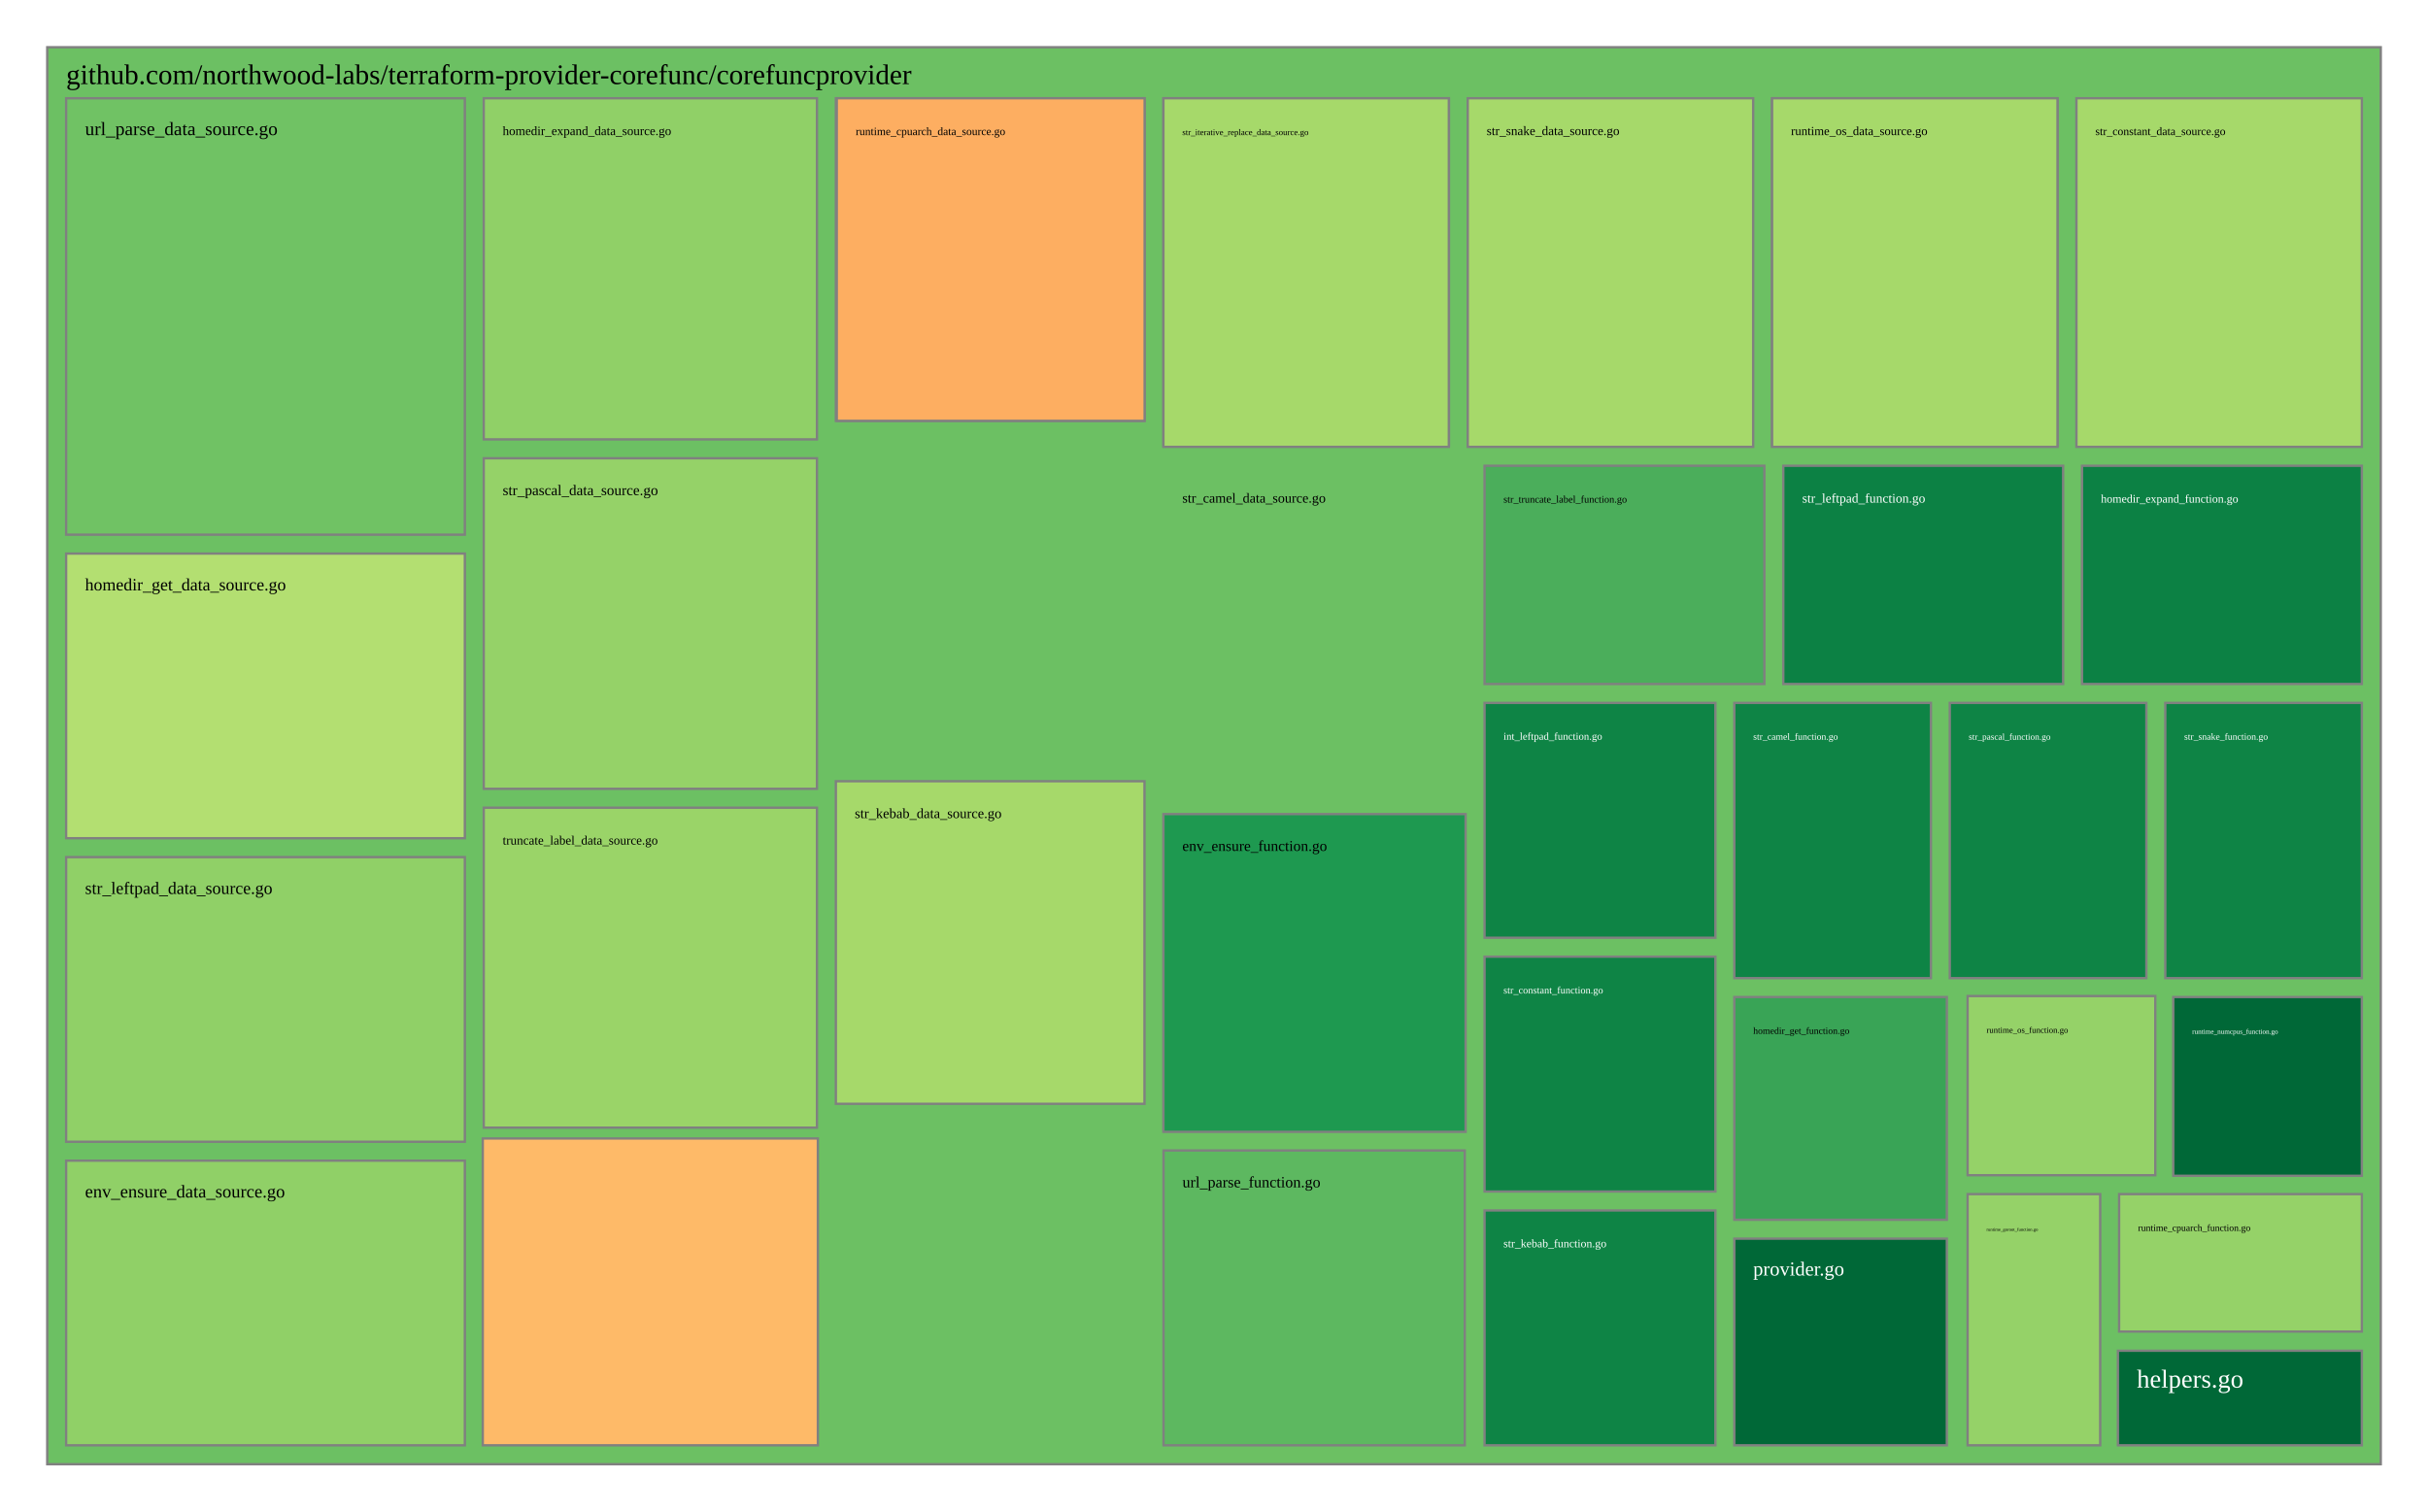
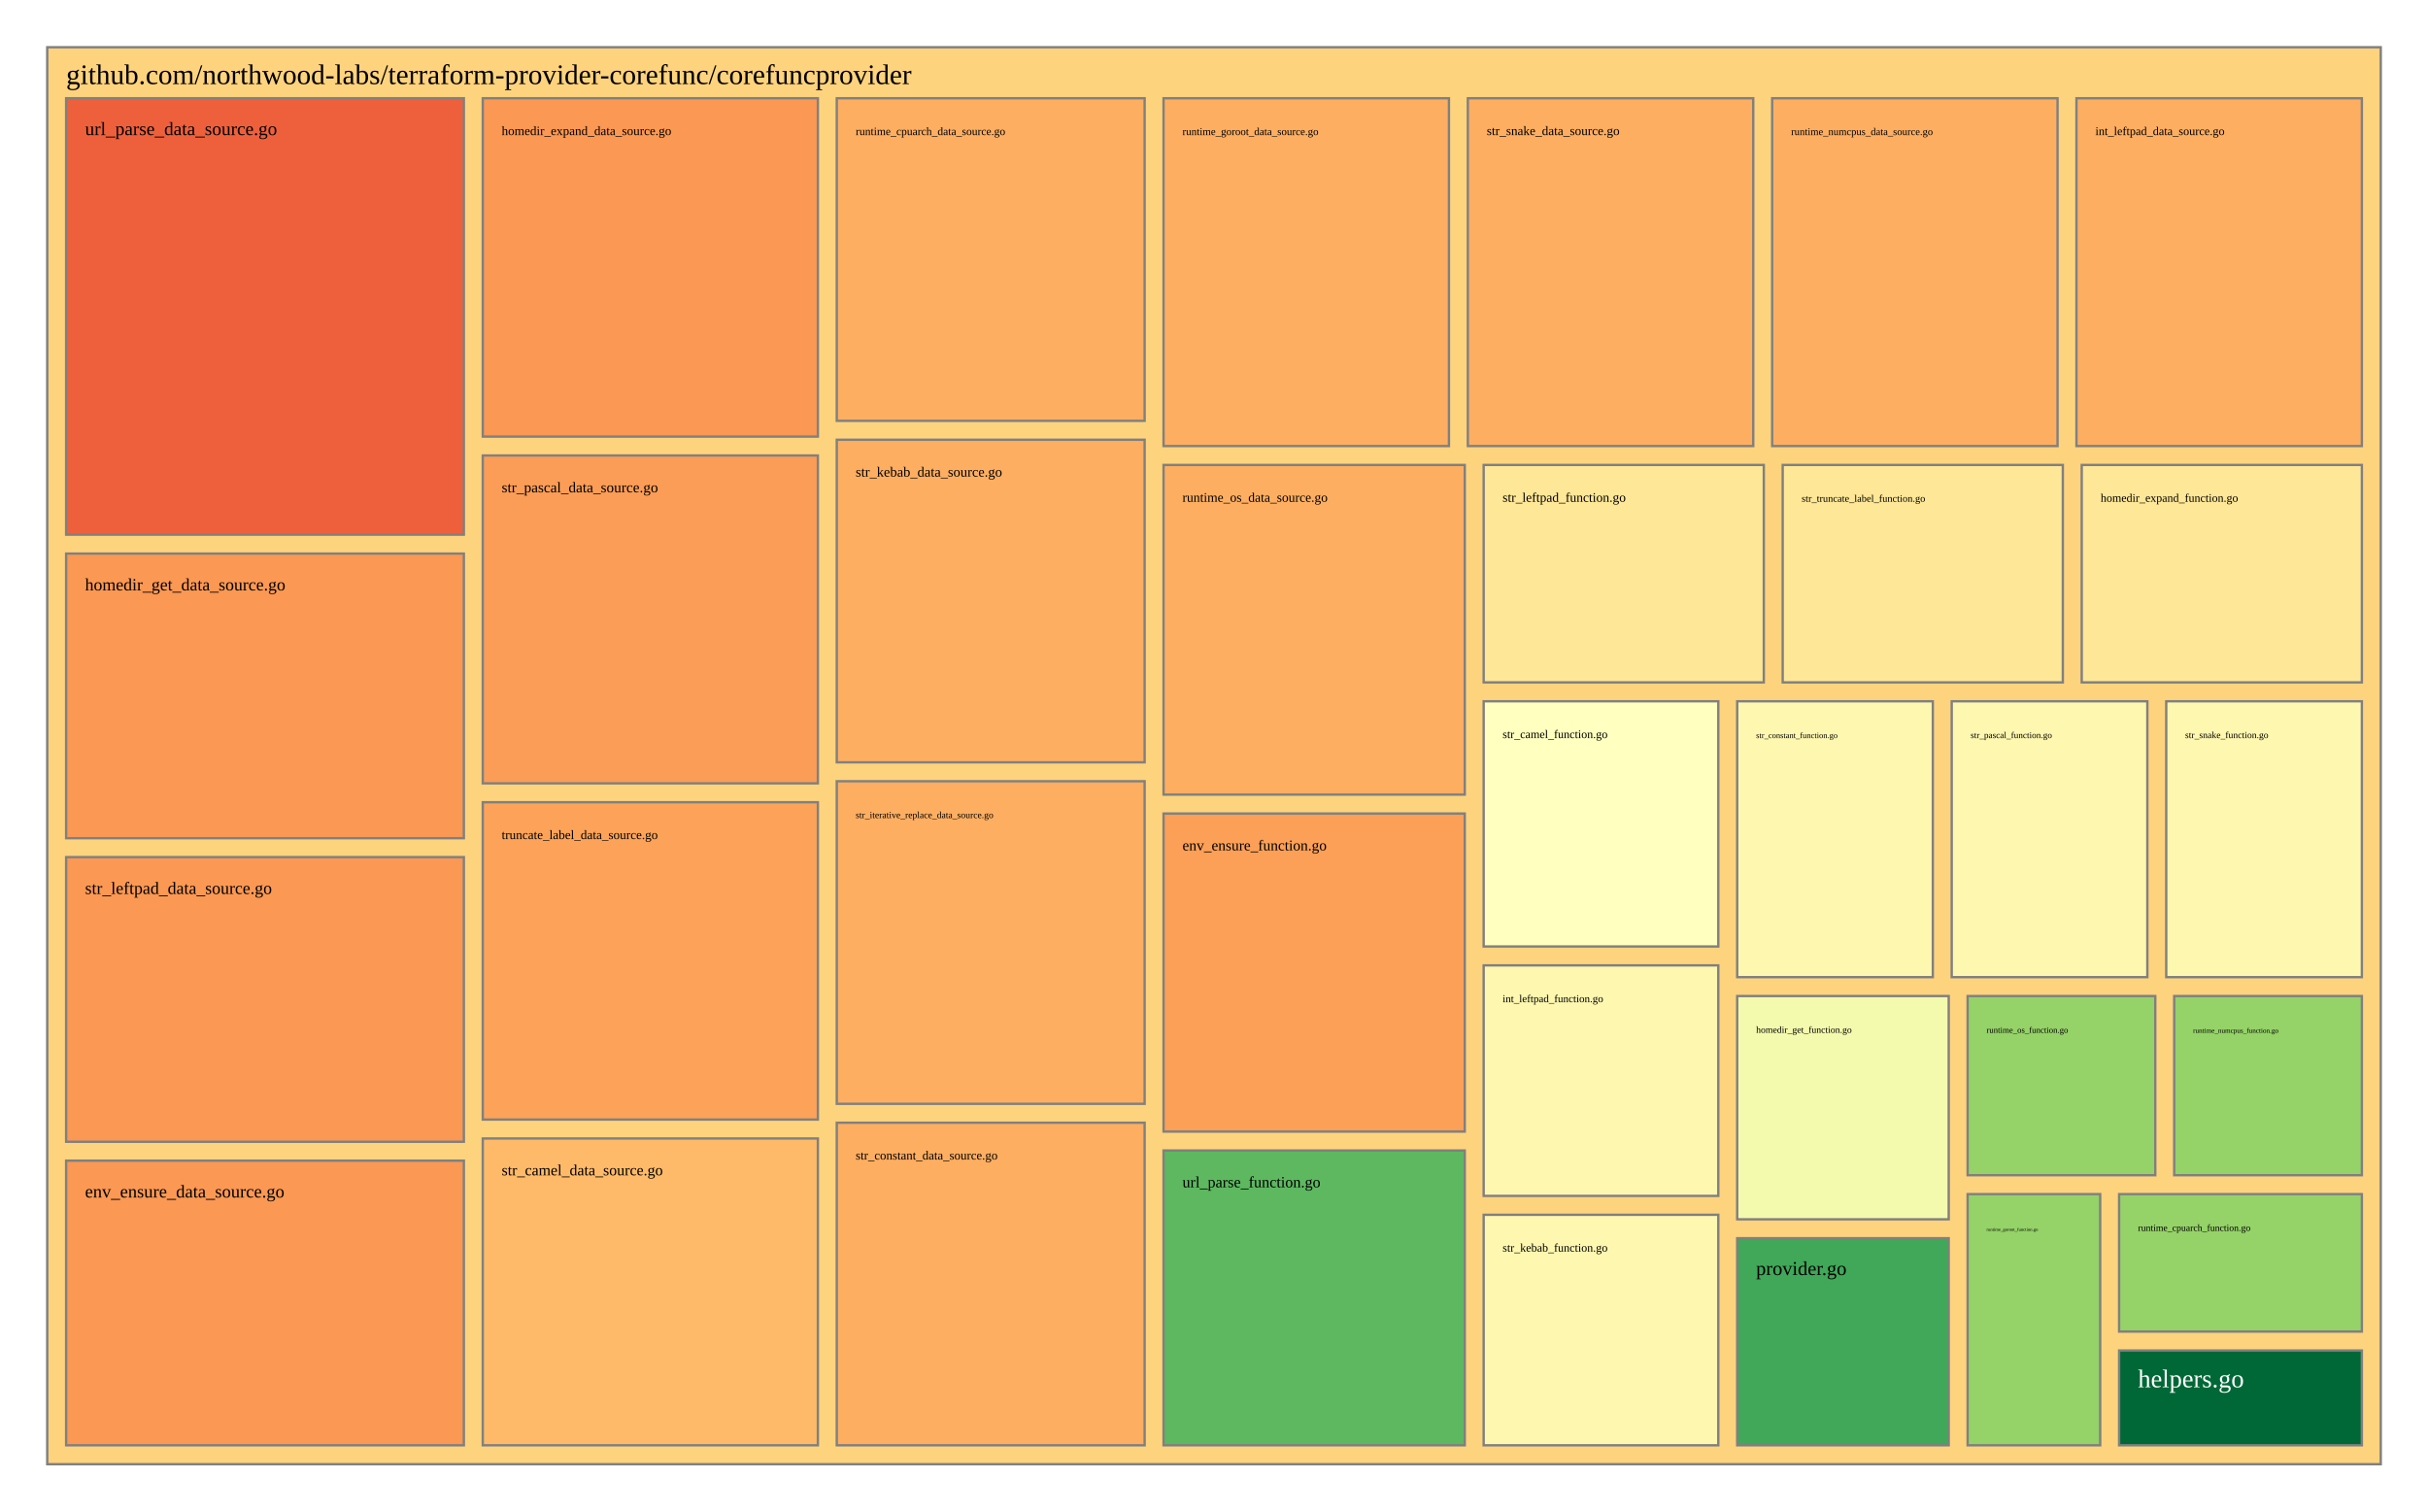
<svg xmlns="http://www.w3.org/2000/svg" viewBox="0 0 1028 640" style="background: white none repeat scroll 0% 0%;">
  <g>
-     <rect x="20" y="20" width="988" height="600" style="fill: rgba(108, 192, 99, 65535);opacity:1;fill-opacity:1;stroke:rgba(128,128,128,65535);stroke-width:1px;stroke-opacity:1;" />
+     <rect x="20" y="20" width="988" height="600" style="fill: rgba(254, 211, 125, 65535);opacity:1;fill-opacity:1;stroke:rgba(128,128,128,65535);stroke-width:1px;stroke-opacity:1;" />
    <text data-notex="1" text-anchor="start" transform="translate(28,35.6) scale(1)" style="font-family: Open Sans, verdana, arial, sans-serif !important; font-size: 12px; fill: rgb(0, 0, 0, 65535); fill-opacity: 1; white-space: pre;" data-math="N">github.com/northwood-labs/terraform-provider-corefunc/corefuncprovider</text>
  </g>
  <g>
-     <rect x="28" y="491.467" width="168.816" height="120.533" style="fill: rgba(144, 208, 103, 65535);opacity:1;fill-opacity:1;stroke:rgba(128,128,128,65535);stroke-width:1px;stroke-opacity:1;" />
-     <text data-notex="1" text-anchor="start" transform="translate(36,507.0667) scale(0.636733)" style="font-family: Open Sans, verdana, arial, sans-serif !important; font-size: 12px; fill: rgb(0, 0, 0, 65535); fill-opacity: 1; white-space: pre;" data-math="N">env_ensure_data_source.go</text>
+     <rect x="28" y="491.467" width="168.4" height="120.533" style="fill: rgba(251, 152, 83, 65535);opacity:1;fill-opacity:1;stroke:rgba(128,128,128,65535);stroke-width:1px;stroke-opacity:1;" />
+     <text data-notex="1" text-anchor="start" transform="translate(36,507.0667) scale(0.635)" style="font-family: Open Sans, verdana, arial, sans-serif !important; font-size: 12px; fill: rgb(0, 0, 0, 65535); fill-opacity: 1; white-space: pre;" data-math="N">env_ensure_data_source.go</text>
  </g>
  <g>
-     <rect x="492.575" y="344.704" width="127.971" height="134.564" style="fill: rgba(30, 153, 80, 65535);opacity:1;fill-opacity:1;stroke:rgba(128,128,128,65535);stroke-width:1px;stroke-opacity:1;" />
-     <text data-notex="1" text-anchor="start" transform="translate(500.5755,360.3036) scale(0.530165)" style="font-family: Open Sans, verdana, arial, sans-serif !important; font-size: 12px; fill: rgb(0, 0, 0, 65535); fill-opacity: 1; white-space: pre;" data-math="N">env_ensure_function.go</text>
+     <rect x="492.635" y="344.477" width="127.539" height="134.682" style="fill: rgba(252, 159, 87, 65535);opacity:1;fill-opacity:1;stroke:rgba(128,128,128,65535);stroke-width:1px;stroke-opacity:1;" />
+     <text data-notex="1" text-anchor="start" transform="translate(500.6353,360.0769) scale(0.528122)" style="font-family: Open Sans, verdana, arial, sans-serif !important; font-size: 12px; fill: rgb(0, 0, 0, 65535); fill-opacity: 1; white-space: pre;" data-math="N">env_ensure_function.go</text>
  </g>
  <g>
-     <rect x="896.716" y="571.947" width="103.284" height="40.053" style="fill: rgba(0, 104, 55, 65535);opacity:1;fill-opacity:1;stroke:rgba(128,128,128,65535);stroke-width:1px;stroke-opacity:1;" />
-     <text data-notex="1" text-anchor="start" transform="translate(904.7161,587.5475) scale(0.909207)" style="font-family: Open Sans, verdana, arial, sans-serif !important; font-size: 12px; fill: rgb(255, 255, 255, 65535); fill-opacity: 1; white-space: pre;" data-math="N">helpers.go</text>
+     <rect x="897.213" y="571.846" width="102.787" height="40.154" style="fill: rgba(0, 104, 55, 65535);opacity:1;fill-opacity:1;stroke:rgba(128,128,128,65535);stroke-width:1px;stroke-opacity:1;" />
+     <text data-notex="1" text-anchor="start" transform="translate(905.2125,587.4457) scale(0.904036)" style="font-family: Open Sans, verdana, arial, sans-serif !important; font-size: 12px; fill: rgb(255, 255, 255, 65535); fill-opacity: 1; white-space: pre;" data-math="N">helpers.go</text>
  </g>
  <g>
-     <rect x="204.816" y="41.6" width="141.08" height="144.447" style="fill: rgba(144, 208, 103, 65535);opacity:1;fill-opacity:1;stroke:rgba(128,128,128,65535);stroke-width:1px;stroke-opacity:1;" />
-     <text data-notex="1" text-anchor="start" transform="translate(212.816,57.2) scale(0.449282)" style="font-family: Open Sans, verdana, arial, sans-serif !important; font-size: 12px; fill: rgb(0, 0, 0, 65535); fill-opacity: 1; white-space: pre;" data-math="N">homedir_expand_data_source.go</text>
+     <rect x="204.4" y="41.6" width="141.882" height="143.274" style="fill: rgba(251, 152, 83, 65535);opacity:1;fill-opacity:1;stroke:rgba(128,128,128,65535);stroke-width:1px;stroke-opacity:1;" />
+     <text data-notex="1" text-anchor="start" transform="translate(212.4,57.2) scale(0.452164)" style="font-family: Open Sans, verdana, arial, sans-serif !important; font-size: 12px; fill: rgb(0, 0, 0, 65535); fill-opacity: 1; white-space: pre;" data-math="N">homedir_expand_data_source.go</text>
  </g>
  <g>
-     <rect x="881.515" y="197.223" width="118.485" height="92.409" style="fill: rgba(12, 129, 68, 65535);opacity:1;fill-opacity:1;stroke:rgba(128,128,128,65535);stroke-width:1px;stroke-opacity:1;" />
-     <text data-notex="1" text-anchor="start" transform="translate(889.5155,212.8233) scale(0.410595)" style="font-family: Open Sans, verdana, arial, sans-serif !important; font-size: 12px; fill: rgb(255, 255, 255, 65535); fill-opacity: 1; white-space: pre;" data-math="N">homedir_expand_function.go</text>
+     <rect x="881.392" y="196.875" width="118.608" height="92.075" style="fill: rgba(254, 231, 150, 65535);opacity:1;fill-opacity:1;stroke:rgba(128,128,128,65535);stroke-width:1px;stroke-opacity:1;" />
+     <text data-notex="1" text-anchor="start" transform="translate(889.3915,212.4752) scale(0.411092)" style="font-family: Open Sans, verdana, arial, sans-serif !important; font-size: 12px; fill: rgb(0, 0, 0, 65535); fill-opacity: 1; white-space: pre;" data-math="N">homedir_expand_function.go</text>
  </g>
  <g>
-     <rect x="28" y="234.4" width="168.816" height="120.533" style="fill: rgba(179, 223, 113, 65535);opacity:1;fill-opacity:1;stroke:rgba(128,128,128,65535);stroke-width:1px;stroke-opacity:1;" />
-     <text data-notex="1" text-anchor="start" transform="translate(36,250) scale(0.612244)" style="font-family: Open Sans, verdana, arial, sans-serif !important; font-size: 12px; fill: rgb(0, 0, 0, 65535); fill-opacity: 1; white-space: pre;" data-math="N">homedir_get_data_source.go</text>
+     <rect x="28" y="234.4" width="168.4" height="120.533" style="fill: rgba(251, 152, 83, 65535);opacity:1;fill-opacity:1;stroke:rgba(128,128,128,65535);stroke-width:1px;stroke-opacity:1;" />
+     <text data-notex="1" text-anchor="start" transform="translate(36,250) scale(0.610577)" style="font-family: Open Sans, verdana, arial, sans-serif !important; font-size: 12px; fill: rgb(0, 0, 0, 65535); fill-opacity: 1; white-space: pre;" data-math="N">homedir_get_data_source.go</text>
  </g>
  <g>
-     <rect x="734.296" y="422.184" width="89.993" height="94.319" style="fill: rgba(57, 164, 86, 65535);opacity:1;fill-opacity:1;stroke:rgba(128,128,128,65535);stroke-width:1px;stroke-opacity:1;" />
-     <text data-notex="1" text-anchor="start" transform="translate(742.2957,437.7838) scale(0.335113)" style="font-family: Open Sans, verdana, arial, sans-serif !important; font-size: 12px; fill: rgb(0, 0, 0, 65535); fill-opacity: 1; white-space: pre;" data-math="N">homedir_get_function.go</text>
+     <rect x="735.517" y="421.765" width="89.556" height="94.535" style="fill: rgba(244, 250, 173, 65535);opacity:1;fill-opacity:1;stroke:rgba(128,128,128,65535);stroke-width:1px;stroke-opacity:1;" />
+     <text data-notex="1" text-anchor="start" transform="translate(743.5166,437.365) scale(0.333133)" style="font-family: Open Sans, verdana, arial, sans-serif !important; font-size: 12px; fill: rgb(0, 0, 0, 65535); fill-opacity: 1; white-space: pre;" data-math="N">homedir_get_function.go</text>
  </g>
  <g>
-     <rect x="353.896" y="41.6" width="130.679" height="136.6" style="fill: rgba(166, 217, 106, 65535);opacity:1;fill-opacity:1;stroke:rgba(128,128,128,65535);stroke-width:1px;stroke-opacity:1;" />
-     <text data-notex="1" text-anchor="start" transform="translate(361.8962,57.2) scale(0.459452)" style="font-family: Open Sans, verdana, arial, sans-serif !important; font-size: 12px; fill: rgb(0, 0, 0, 65535); fill-opacity: 1; white-space: pre;" data-math="N">int_leftpad_data_source.go</text>
+     <rect x="879.159" y="41.6" width="120.841" height="147.275" style="fill: rgba(253, 174, 97, 65535);opacity:1;fill-opacity:1;stroke:rgba(128,128,128,65535);stroke-width:1px;stroke-opacity:1;" />
+     <text data-notex="1" text-anchor="start" transform="translate(887.1588,57.2) scale(0.420037)" style="font-family: Open Sans, verdana, arial, sans-serif !important; font-size: 12px; fill: rgb(0, 0, 0, 65535); fill-opacity: 1; white-space: pre;" data-math="N">int_leftpad_data_source.go</text>
  </g>
  <g>
-     <rect x="628.546" y="297.633" width="97.749" height="99.456" style="fill: rgba(14, 132, 69, 65535);opacity:1;fill-opacity:1;stroke:rgba(128,128,128,65535);stroke-width:1px;stroke-opacity:1;" />
-     <text data-notex="1" text-anchor="start" transform="translate(636.5464,313.2328) scale(0.370242)" style="font-family: Open Sans, verdana, arial, sans-serif !important; font-size: 12px; fill: rgb(255, 255, 255, 65535); fill-opacity: 1; white-space: pre;" data-math="N">int_leftpad_function.go</text>
+     <rect x="628.175" y="408.775" width="99.342" height="97.612" style="fill: rgba(254, 247, 175, 65535);opacity:1;fill-opacity:1;stroke:rgba(128,128,128,65535);stroke-width:1px;stroke-opacity:1;" />
+     <text data-notex="1" text-anchor="start" transform="translate(636.1746,424.3752) scale(0.377454)" style="font-family: Open Sans, verdana, arial, sans-serif !important; font-size: 12px; fill: rgb(0, 0, 0, 65535); fill-opacity: 1; white-space: pre;" data-math="N">int_leftpad_function.go</text>
  </g>
  <g>
-     <rect x="734.296" y="524.503" width="89.993" height="87.497" style="fill: rgba(0, 104, 55, 65535);opacity:1;fill-opacity:1;stroke:rgba(128,128,128,65535);stroke-width:1px;stroke-opacity:1;" />
-     <text data-notex="1" text-anchor="start" transform="translate(742.2957,540.1025) scale(0.70069)" style="font-family: Open Sans, verdana, arial, sans-serif !important; font-size: 12px; fill: rgb(255, 255, 255, 65535); fill-opacity: 1; white-space: pre;" data-math="N">provider.go</text>
+     <rect x="735.517" y="524.3" width="89.556" height="87.7" style="fill: rgba(64, 168, 88, 65535);opacity:1;fill-opacity:1;stroke:rgba(128,128,128,65535);stroke-width:1px;stroke-opacity:1;" />
+     <text data-notex="1" text-anchor="start" transform="translate(743.5166,539.9003) scale(0.696551)" style="font-family: Open Sans, verdana, arial, sans-serif !important; font-size: 12px; fill: rgb(0, 0, 0, 65535); fill-opacity: 1; white-space: pre;" data-math="N">provider.go</text>
  </g>
  <g>
    <rect x="354.282" y="41.6" width="130.353" height="136.6" style="fill: rgba(253, 174, 97, 65535);opacity:1;fill-opacity:1;stroke:rgba(128,128,128,65535);stroke-width:1px;stroke-opacity:1;" />
    <text data-notex="1" text-anchor="start" transform="translate(362.2824,57.2) scale(0.397059)" style="font-family: Open Sans, verdana, arial, sans-serif !important; font-size: 12px; fill: rgb(0, 0, 0, 65535); fill-opacity: 1; white-space: pre;" data-math="N">runtime_cpuarch_data_source.go</text>
  </g>
  <g>
    <rect x="897.213" y="505.634" width="102.787" height="58.212" style="fill: rgba(149, 210, 104, 65535);opacity:1;fill-opacity:1;stroke:rgba(128,128,128,65535);stroke-width:1px;stroke-opacity:1;" />
    <text data-notex="1" text-anchor="start" transform="translate(905.2125,521.2336) scale(0.334828)" style="font-family: Open Sans, verdana, arial, sans-serif !important; font-size: 12px; fill: rgb(0, 0, 0, 65535); fill-opacity: 1; white-space: pre;" data-math="N">runtime_cpuarch_function.go</text>
  </g>
  <g>
    <rect x="492.635" y="41.6" width="120.841" height="147.275" style="fill: rgba(253, 174, 97, 65535);opacity:1;fill-opacity:1;stroke:rgba(128,128,128,65535);stroke-width:1px;stroke-opacity:1;" />
    <text data-notex="1" text-anchor="start" transform="translate(500.6353,57.2) scale(0.376585)" style="font-family: Open Sans, verdana, arial, sans-serif !important; font-size: 12px; fill: rgb(0, 0, 0, 65535); fill-opacity: 1; white-space: pre;" data-math="N">runtime_goroot_data_source.go</text>
  </g>
  <g>
    <rect x="833.072" y="505.634" width="56.14" height="106.366" style="fill: rgba(149, 210, 104, 65535);opacity:1;fill-opacity:1;stroke:rgba(128,128,128,65535);stroke-width:1px;stroke-opacity:1;" />
    <text data-notex="1" text-anchor="start" transform="translate(841.0724,521.2336) scale(0.160818)" style="font-family: Open Sans, verdana, arial, sans-serif !important; font-size: 12px; fill: rgb(0, 0, 0, 65535); fill-opacity: 1; white-space: pre;" data-math="N">runtime_goroot_function.go</text>
  </g>
  <g>
    <rect x="750.318" y="41.6" width="120.841" height="147.275" style="fill: rgba(253, 174, 97, 65535);opacity:1;fill-opacity:1;stroke:rgba(128,128,128,65535);stroke-width:1px;stroke-opacity:1;" />
    <text data-notex="1" text-anchor="start" transform="translate(758.3176,57.2) scale(0.364032)" style="font-family: Open Sans, verdana, arial, sans-serif !important; font-size: 12px; fill: rgb(0, 0, 0, 65535); fill-opacity: 1; white-space: pre;" data-math="N">runtime_numcpus_data_source.go</text>
  </g>
  <g>
-     <rect x="920.144" y="422.184" width="79.856" height="75.691" style="fill: rgba(0, 104, 55, 65535);opacity:1;fill-opacity:1;stroke:rgba(128,128,128,65535);stroke-width:1px;stroke-opacity:1;" />
-     <text data-notex="1" text-anchor="start" transform="translate(928.1443,437.7838) scale(0.246357)" style="font-family: Open Sans, verdana, arial, sans-serif !important; font-size: 12px; fill: rgb(255, 255, 255, 65535); fill-opacity: 1; white-space: pre;" data-math="N">runtime_numcpus_function.go</text>
+     <rect x="920.536" y="421.765" width="79.464" height="75.869" style="fill: rgba(149, 210, 104, 65535);opacity:1;fill-opacity:1;stroke:rgba(128,128,128,65535);stroke-width:1px;stroke-opacity:1;" />
+     <text data-notex="1" text-anchor="start" transform="translate(928.5362,437.365) scale(0.244845)" style="font-family: Open Sans, verdana, arial, sans-serif !important; font-size: 12px; fill: rgb(0, 0, 0, 65535); fill-opacity: 1; white-space: pre;" data-math="N">runtime_numcpus_function.go</text>
  </g>
  <g>
-     <rect x="750.288" y="41.6" width="120.856" height="147.623" style="fill: rgba(166, 217, 106, 65535);opacity:1;fill-opacity:1;stroke:rgba(128,128,128,65535);stroke-width:1px;stroke-opacity:1;" />
-     <text data-notex="1" text-anchor="start" transform="translate(758.2877,57.2) scale(0.436901)" style="font-family: Open Sans, verdana, arial, sans-serif !important; font-size: 12px; fill: rgb(0, 0, 0, 65535); fill-opacity: 1; white-space: pre;" data-math="N">runtime_os_data_source.go</text>
+     <rect x="492.635" y="196.875" width="127.539" height="139.602" style="fill: rgba(253, 174, 97, 65535);opacity:1;fill-opacity:1;stroke:rgba(128,128,128,65535);stroke-width:1px;stroke-opacity:1;" />
+     <text data-notex="1" text-anchor="start" transform="translate(500.6353,212.4752) scale(0.464747)" style="font-family: Open Sans, verdana, arial, sans-serif !important; font-size: 12px; fill: rgb(0, 0, 0, 65535); fill-opacity: 1; white-space: pre;" data-math="N">runtime_os_data_source.go</text>
  </g>
  <g>
    <rect x="833.072" y="421.765" width="79.464" height="75.869" style="fill: rgba(149, 210, 104, 65535);opacity:1;fill-opacity:1;stroke:rgba(128,128,128,65535);stroke-width:1px;stroke-opacity:1;" />
    <text data-notex="1" text-anchor="start" transform="translate(841.0724,437.365) scale(0.300492)" style="font-family: Open Sans, verdana, arial, sans-serif !important; font-size: 12px; fill: rgb(0, 0, 0, 65535); fill-opacity: 1; white-space: pre;" data-math="N">runtime_os_function.go</text>
  </g>
  <g>
    <rect x="204.4" y="482.074" width="141.882" height="129.926" style="fill: rgba(254, 186, 104, 65535);opacity:1;fill-opacity:1;stroke:rgba(128,128,128,65535);stroke-width:1px;stroke-opacity:1;" />
-     <text data-notex="1" text-anchor="start" transform="translate(500.5755,212.8233) scale(0.485985)" style="font-family: Open Sans, verdana, arial, sans-serif !important; font-size: 12px; fill: rgb(0, 0, 0, 65535); fill-opacity: 1; white-space: pre;" data-math="N">str_camel_data_source.go</text>
+     <text data-notex="1" text-anchor="start" transform="translate(212.4,497.6738) scale(0.546364)" style="font-family: Open Sans, verdana, arial, sans-serif !important; font-size: 12px; fill: rgb(0, 0, 0, 65535); fill-opacity: 1; white-space: pre;" data-math="N">str_camel_data_source.go</text>
  </g>
  <g>
-     <rect x="734.296" y="297.633" width="83.235" height="116.551" style="fill: rgba(14, 132, 69, 65535);opacity:1;fill-opacity:1;stroke:rgba(128,128,128,65535);stroke-width:1px;stroke-opacity:1;" />
-     <text data-notex="1" text-anchor="start" transform="translate(742.2957,313.2328) scale(0.333506)" style="font-family: Open Sans, verdana, arial, sans-serif !important; font-size: 12px; fill: rgb(255, 255, 255, 65535); fill-opacity: 1; white-space: pre;" data-math="N">str_camel_function.go</text>
+     <rect x="628.175" y="296.95" width="99.342" height="103.825" style="fill: rgba(255, 255, 191, 65535);opacity:1;fill-opacity:1;stroke:rgba(128,128,128,65535);stroke-width:1px;stroke-opacity:1;" />
+     <text data-notex="1" text-anchor="start" transform="translate(636.1746,312.5503) scale(0.413403)" style="font-family: Open Sans, verdana, arial, sans-serif !important; font-size: 12px; fill: rgb(0, 0, 0, 65535); fill-opacity: 1; white-space: pre;" data-math="N">str_camel_function.go</text>
  </g>
  <g>
-     <rect x="879.144" y="41.6" width="120.856" height="147.623" style="fill: rgba(166, 217, 106, 65535);opacity:1;fill-opacity:1;stroke:rgba(128,128,128,65535);stroke-width:1px;stroke-opacity:1;" />
-     <text data-notex="1" text-anchor="start" transform="translate(887.1439,57.2) scale(0.404538)" style="font-family: Open Sans, verdana, arial, sans-serif !important; font-size: 12px; fill: rgb(0, 0, 0, 65535); fill-opacity: 1; white-space: pre;" data-math="N">str_constant_data_source.go</text>
+     <rect x="354.282" y="475.4" width="130.353" height="136.6" style="fill: rgba(253, 174, 97, 65535);opacity:1;fill-opacity:1;stroke:rgba(128,128,128,65535);stroke-width:1px;stroke-opacity:1;" />
+     <text data-notex="1" text-anchor="start" transform="translate(362.2824,491) scale(0.441176)" style="font-family: Open Sans, verdana, arial, sans-serif !important; font-size: 12px; fill: rgb(0, 0, 0, 65535); fill-opacity: 1; white-space: pre;" data-math="N">str_constant_data_source.go</text>
  </g>
  <g>
-     <rect x="628.546" y="405.089" width="97.749" height="99.456" style="fill: rgba(14, 132, 69, 65535);opacity:1;fill-opacity:1;stroke:rgba(128,128,128,65535);stroke-width:1px;stroke-opacity:1;" />
-     <text data-notex="1" text-anchor="start" transform="translate(636.5464,420.6885) scale(0.354815)" style="font-family: Open Sans, verdana, arial, sans-serif !important; font-size: 12px; fill: rgb(255, 255, 255, 65535); fill-opacity: 1; white-space: pre;" data-math="N">str_constant_function.go</text>
+     <rect x="735.517" y="296.95" width="82.828" height="116.815" style="fill: rgba(254, 247, 175, 65535);opacity:1;fill-opacity:1;stroke:rgba(128,128,128,65535);stroke-width:1px;stroke-opacity:1;" />
+     <text data-notex="1" text-anchor="start" transform="translate(743.5166,312.5503) scale(0.290051)" style="font-family: Open Sans, verdana, arial, sans-serif !important; font-size: 12px; fill: rgb(0, 0, 0, 65535); fill-opacity: 1; white-space: pre;" data-math="N">str_constant_function.go</text>
  </g>
  <g>
-     <rect x="492.575" y="41.6" width="120.856" height="147.623" style="fill: rgba(166, 217, 106, 65535);opacity:1;fill-opacity:1;stroke:rgba(128,128,128,65535);stroke-width:1px;stroke-opacity:1;" />
-     <text data-notex="1" text-anchor="start" transform="translate(500.5755,57.2) scale(0.303403)" style="font-family: Open Sans, verdana, arial, sans-serif !important; font-size: 12px; fill: rgb(0, 0, 0, 65535); fill-opacity: 1; white-space: pre;" data-math="N">str_iterative_replace_data_source.go</text>
+     <rect x="354.282" y="330.8" width="130.353" height="136.6" style="fill: rgba(253, 174, 97, 65535);opacity:1;fill-opacity:1;stroke:rgba(128,128,128,65535);stroke-width:1px;stroke-opacity:1;" />
+     <text data-notex="1" text-anchor="start" transform="translate(362.2824,346.4) scale(0.330882)" style="font-family: Open Sans, verdana, arial, sans-serif !important; font-size: 12px; fill: rgb(0, 0, 0, 65535); fill-opacity: 1; white-space: pre;" data-math="N">str_iterative_replace_data_source.go</text>
  </g>
  <g>
-     <rect x="353.896" y="330.8" width="130.679" height="136.6" style="fill: rgba(166, 217, 106, 65535);opacity:1;fill-opacity:1;stroke:rgba(128,128,128,65535);stroke-width:1px;stroke-opacity:1;" />
-     <text data-notex="1" text-anchor="start" transform="translate(361.8962,346.4) scale(0.49774)" style="font-family: Open Sans, verdana, arial, sans-serif !important; font-size: 12px; fill: rgb(0, 0, 0, 65535); fill-opacity: 1; white-space: pre;" data-math="N">str_kebab_data_source.go</text>
+     <rect x="354.282" y="186.2" width="130.353" height="136.6" style="fill: rgba(253, 174, 97, 65535);opacity:1;fill-opacity:1;stroke:rgba(128,128,128,65535);stroke-width:1px;stroke-opacity:1;" />
+     <text data-notex="1" text-anchor="start" transform="translate(362.2824,201.8) scale(0.496324)" style="font-family: Open Sans, verdana, arial, sans-serif !important; font-size: 12px; fill: rgb(0, 0, 0, 65535); fill-opacity: 1; white-space: pre;" data-math="N">str_kebab_data_source.go</text>
  </g>
  <g>
-     <rect x="628.546" y="512.544" width="97.749" height="99.456" style="fill: rgba(14, 132, 69, 65535);opacity:1;fill-opacity:1;stroke:rgba(128,128,128,65535);stroke-width:1px;stroke-opacity:1;" />
-     <text data-notex="1" text-anchor="start" transform="translate(636.5464,528.1443) scale(0.405503)" style="font-family: Open Sans, verdana, arial, sans-serif !important; font-size: 12px; fill: rgb(255, 255, 255, 65535); fill-opacity: 1; white-space: pre;" data-math="N">str_kebab_function.go</text>
+     <rect x="628.175" y="514.388" width="99.342" height="97.612" style="fill: rgba(254, 247, 175, 65535);opacity:1;fill-opacity:1;stroke:rgba(128,128,128,65535);stroke-width:1px;stroke-opacity:1;" />
+     <text data-notex="1" text-anchor="start" transform="translate(636.1746,529.9876) scale(0.413403)" style="font-family: Open Sans, verdana, arial, sans-serif !important; font-size: 12px; fill: rgb(0, 0, 0, 65535); fill-opacity: 1; white-space: pre;" data-math="N">str_kebab_function.go</text>
  </g>
  <g>
-     <rect x="28" y="362.933" width="168.816" height="120.533" style="fill: rgba(144, 208, 103, 65535);opacity:1;fill-opacity:1;stroke:rgba(128,128,128,65535);stroke-width:1px;stroke-opacity:1;" />
-     <text data-notex="1" text-anchor="start" transform="translate(36,378.5333) scale(0.612244)" style="font-family: Open Sans, verdana, arial, sans-serif !important; font-size: 12px; fill: rgb(0, 0, 0, 65535); fill-opacity: 1; white-space: pre;" data-math="N">str_leftpad_data_source.go</text>
+     <rect x="28" y="362.933" width="168.4" height="120.533" style="fill: rgba(251, 152, 83, 65535);opacity:1;fill-opacity:1;stroke:rgba(128,128,128,65535);stroke-width:1px;stroke-opacity:1;" />
+     <text data-notex="1" text-anchor="start" transform="translate(36,378.5333) scale(0.610577)" style="font-family: Open Sans, verdana, arial, sans-serif !important; font-size: 12px; fill: rgb(0, 0, 0, 65535); fill-opacity: 1; white-space: pre;" data-math="N">str_leftpad_data_source.go</text>
  </g>
  <g>
-     <rect x="755.031" y="197.223" width="118.485" height="92.409" style="fill: rgba(12, 129, 68, 65535);opacity:1;fill-opacity:1;stroke:rgba(128,128,128,65535);stroke-width:1px;stroke-opacity:1;" />
-     <text data-notex="1" text-anchor="start" transform="translate(763.0309,212.8233) scale(0.464151)" style="font-family: Open Sans, verdana, arial, sans-serif !important; font-size: 12px; fill: rgb(255, 255, 255, 65535); fill-opacity: 1; white-space: pre;" data-math="N">str_leftpad_function.go</text>
+     <rect x="628.175" y="196.875" width="118.608" height="92.075" style="fill: rgba(254, 231, 150, 65535);opacity:1;fill-opacity:1;stroke:rgba(128,128,128,65535);stroke-width:1px;stroke-opacity:1;" />
+     <text data-notex="1" text-anchor="start" transform="translate(636.1746,212.4752) scale(0.464712)" style="font-family: Open Sans, verdana, arial, sans-serif !important; font-size: 12px; fill: rgb(0, 0, 0, 65535); fill-opacity: 1; white-space: pre;" data-math="N">str_leftpad_function.go</text>
  </g>
  <g>
-     <rect x="204.816" y="194.047" width="141.08" height="139.963" style="fill: rgba(149, 210, 104, 65535);opacity:1;fill-opacity:1;stroke:rgba(128,128,128,65535);stroke-width:1px;stroke-opacity:1;" />
-     <text data-notex="1" text-anchor="start" transform="translate(212.816,209.6465) scale(0.521167)" style="font-family: Open Sans, verdana, arial, sans-serif !important; font-size: 12px; fill: rgb(0, 0, 0, 65535); fill-opacity: 1; white-space: pre;" data-math="N">str_pascal_data_source.go</text>
+     <rect x="204.4" y="192.874" width="141.882" height="138.825" style="fill: rgba(251, 157, 86, 65535);opacity:1;fill-opacity:1;stroke:rgba(128,128,128,65535);stroke-width:1px;stroke-opacity:1;" />
+     <text data-notex="1" text-anchor="start" transform="translate(212.4,208.4738) scale(0.52451)" style="font-family: Open Sans, verdana, arial, sans-serif !important; font-size: 12px; fill: rgb(0, 0, 0, 65535); fill-opacity: 1; white-space: pre;" data-math="N">str_pascal_data_source.go</text>
  </g>
  <g>
-     <rect x="825.53" y="297.633" width="83.235" height="116.551" style="fill: rgba(14, 132, 69, 65535);opacity:1;fill-opacity:1;stroke:rgba(128,128,128,65535);stroke-width:1px;stroke-opacity:1;" />
-     <text data-notex="1" text-anchor="start" transform="translate(833.5305,313.2328) scale(0.318346)" style="font-family: Open Sans, verdana, arial, sans-serif !important; font-size: 12px; fill: rgb(255, 255, 255, 65535); fill-opacity: 1; white-space: pre;" data-math="N">str_pascal_function.go</text>
+     <rect x="826.344" y="296.95" width="82.828" height="116.815" style="fill: rgba(254, 247, 175, 65535);opacity:1;fill-opacity:1;stroke:rgba(128,128,128,65535);stroke-width:1px;stroke-opacity:1;" />
+     <text data-notex="1" text-anchor="start" transform="translate(834.3444,312.5503) scale(0.31642)" style="font-family: Open Sans, verdana, arial, sans-serif !important; font-size: 12px; fill: rgb(0, 0, 0, 65535); fill-opacity: 1; white-space: pre;" data-math="N">str_pascal_function.go</text>
  </g>
  <g>
-     <rect x="621.432" y="41.6" width="120.856" height="147.623" style="fill: rgba(166, 217, 106, 65535);opacity:1;fill-opacity:1;stroke:rgba(128,128,128,65535);stroke-width:1px;stroke-opacity:1;" />
-     <text data-notex="1" text-anchor="start" transform="translate(629.4316,57.2) scale(0.455105)" style="font-family: Open Sans, verdana, arial, sans-serif !important; font-size: 12px; fill: rgb(0, 0, 0, 65535); fill-opacity: 1; white-space: pre;" data-math="N">str_snake_data_source.go</text>
+     <rect x="621.476" y="41.6" width="120.841" height="147.275" style="fill: rgba(253, 174, 97, 65535);opacity:1;fill-opacity:1;stroke:rgba(128,128,128,65535);stroke-width:1px;stroke-opacity:1;" />
+     <text data-notex="1" text-anchor="start" transform="translate(629.4765,57.2) scale(0.45504)" style="font-family: Open Sans, verdana, arial, sans-serif !important; font-size: 12px; fill: rgb(0, 0, 0, 65535); fill-opacity: 1; white-space: pre;" data-math="N">str_snake_data_source.go</text>
  </g>
  <g>
-     <rect x="916.765" y="297.633" width="83.235" height="116.551" style="fill: rgba(14, 132, 69, 65535);opacity:1;fill-opacity:1;stroke:rgba(128,128,128,65535);stroke-width:1px;stroke-opacity:1;" />
-     <text data-notex="1" text-anchor="start" transform="translate(924.7652,313.2328) scale(0.333506)" style="font-family: Open Sans, verdana, arial, sans-serif !important; font-size: 12px; fill: rgb(255, 255, 255, 65535); fill-opacity: 1; white-space: pre;" data-math="N">str_snake_function.go</text>
+     <rect x="917.172" y="296.95" width="82.828" height="116.815" style="fill: rgba(254, 247, 175, 65535);opacity:1;fill-opacity:1;stroke:rgba(128,128,128,65535);stroke-width:1px;stroke-opacity:1;" />
+     <text data-notex="1" text-anchor="start" transform="translate(925.1722,312.5503) scale(0.331487)" style="font-family: Open Sans, verdana, arial, sans-serif !important; font-size: 12px; fill: rgb(0, 0, 0, 65535); fill-opacity: 1; white-space: pre;" data-math="N">str_snake_function.go</text>
  </g>
  <g>
-     <rect x="628.546" y="197.223" width="118.485" height="92.409" style="fill: rgba(75, 174, 91, 65535);opacity:1;fill-opacity:1;stroke:rgba(128,128,128,65535);stroke-width:1px;stroke-opacity:1;" />
-     <text data-notex="1" text-anchor="start" transform="translate(636.5464,212.8233) scale(0.355849)" style="font-family: Open Sans, verdana, arial, sans-serif !important; font-size: 12px; fill: rgb(0, 0, 0, 65535); fill-opacity: 1; white-space: pre;" data-math="N">str_truncate_label_function.go</text>
+     <rect x="754.783" y="196.875" width="118.608" height="92.075" style="fill: rgba(254, 231, 150, 65535);opacity:1;fill-opacity:1;stroke:rgba(128,128,128,65535);stroke-width:1px;stroke-opacity:1;" />
+     <text data-notex="1" text-anchor="start" transform="translate(762.7831,212.4752) scale(0.356279)" style="font-family: Open Sans, verdana, arial, sans-serif !important; font-size: 12px; fill: rgb(0, 0, 0, 65535); fill-opacity: 1; white-space: pre;" data-math="N">str_truncate_label_function.go</text>
  </g>
  <g>
-     <rect x="204.816" y="342.009" width="141.08" height="135.479" style="fill: rgba(154, 212, 104, 65535);opacity:1;fill-opacity:1;stroke:rgba(128,128,128,65535);stroke-width:1px;stroke-opacity:1;" />
-     <text data-notex="1" text-anchor="start" transform="translate(212.816,357.6093) scale(0.449282)" style="font-family: Open Sans, verdana, arial, sans-serif !important; font-size: 12px; fill: rgb(0, 0, 0, 65535); fill-opacity: 1; white-space: pre;" data-math="N">truncate_label_data_source.go</text>
+     <rect x="204.4" y="339.698" width="141.882" height="134.375" style="fill: rgba(252, 163, 89, 65535);opacity:1;fill-opacity:1;stroke:rgba(128,128,128,65535);stroke-width:1px;stroke-opacity:1;" />
+     <text data-notex="1" text-anchor="start" transform="translate(212.4,355.2985) scale(0.452164)" style="font-family: Open Sans, verdana, arial, sans-serif !important; font-size: 12px; fill: rgb(0, 0, 0, 65535); fill-opacity: 1; white-space: pre;" data-math="N">truncate_label_data_source.go</text>
  </g>
  <g>
-     <rect x="28" y="41.6" width="168.816" height="184.8" style="fill: rgba(112, 194, 100, 65535);opacity:1;fill-opacity:1;stroke:rgba(128,128,128,65535);stroke-width:1px;stroke-opacity:1;" />
-     <text data-notex="1" text-anchor="start" transform="translate(36,57.2) scale(0.663264)" style="font-family: Open Sans, verdana, arial, sans-serif !important; font-size: 12px; fill: rgb(0, 0, 0, 65535); fill-opacity: 1; white-space: pre;" data-math="N">url_parse_data_source.go</text>
+     <rect x="28" y="41.6" width="168.4" height="184.8" style="fill: rgba(238, 96, 59, 65535);opacity:1;fill-opacity:1;stroke:rgba(128,128,128,65535);stroke-width:1px;stroke-opacity:1;" />
+     <text data-notex="1" text-anchor="start" transform="translate(36,57.2) scale(0.661458)" style="font-family: Open Sans, verdana, arial, sans-serif !important; font-size: 12px; fill: rgb(0, 0, 0, 65535); fill-opacity: 1; white-space: pre;" data-math="N">url_parse_data_source.go</text>
  </g>
  <g>
    <rect x="492.635" y="487.158" width="127.539" height="124.842" style="fill: rgba(93, 184, 96, 65535);opacity:1;fill-opacity:1;stroke:rgba(128,128,128,65535);stroke-width:1px;stroke-opacity:1;" />
    <text data-notex="1" text-anchor="start" transform="translate(500.6353,502.7585) scale(0.553271)" style="font-family: Open Sans, verdana, arial, sans-serif !important; font-size: 12px; fill: rgb(0, 0, 0, 65535); fill-opacity: 1; white-space: pre;" data-math="N">url_parse_function.go</text>
  </g>
</svg>
